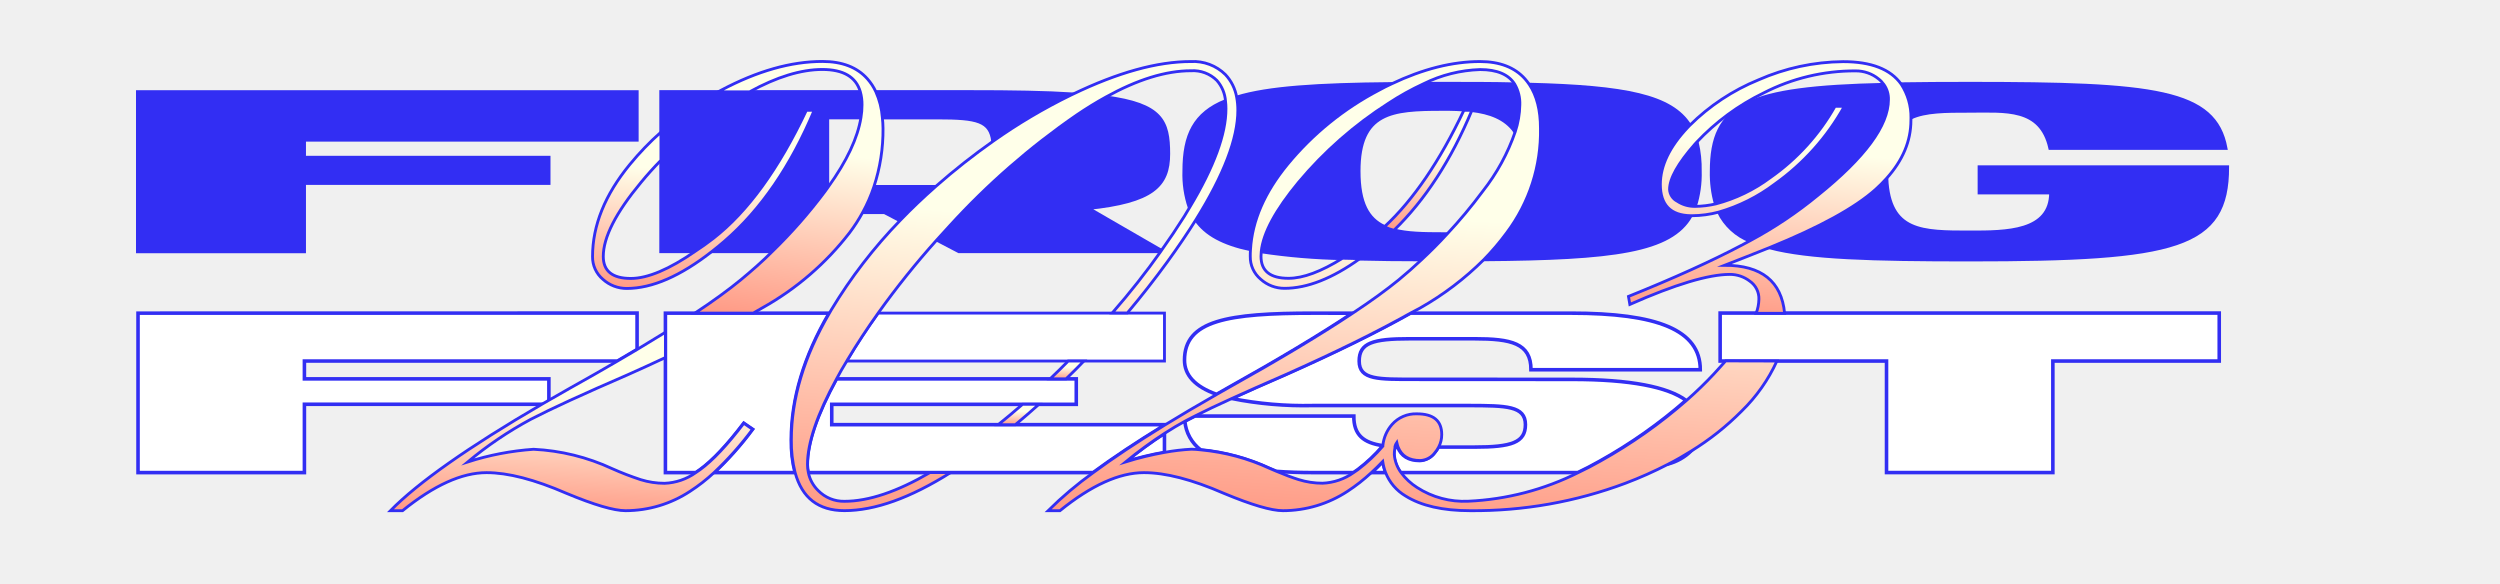
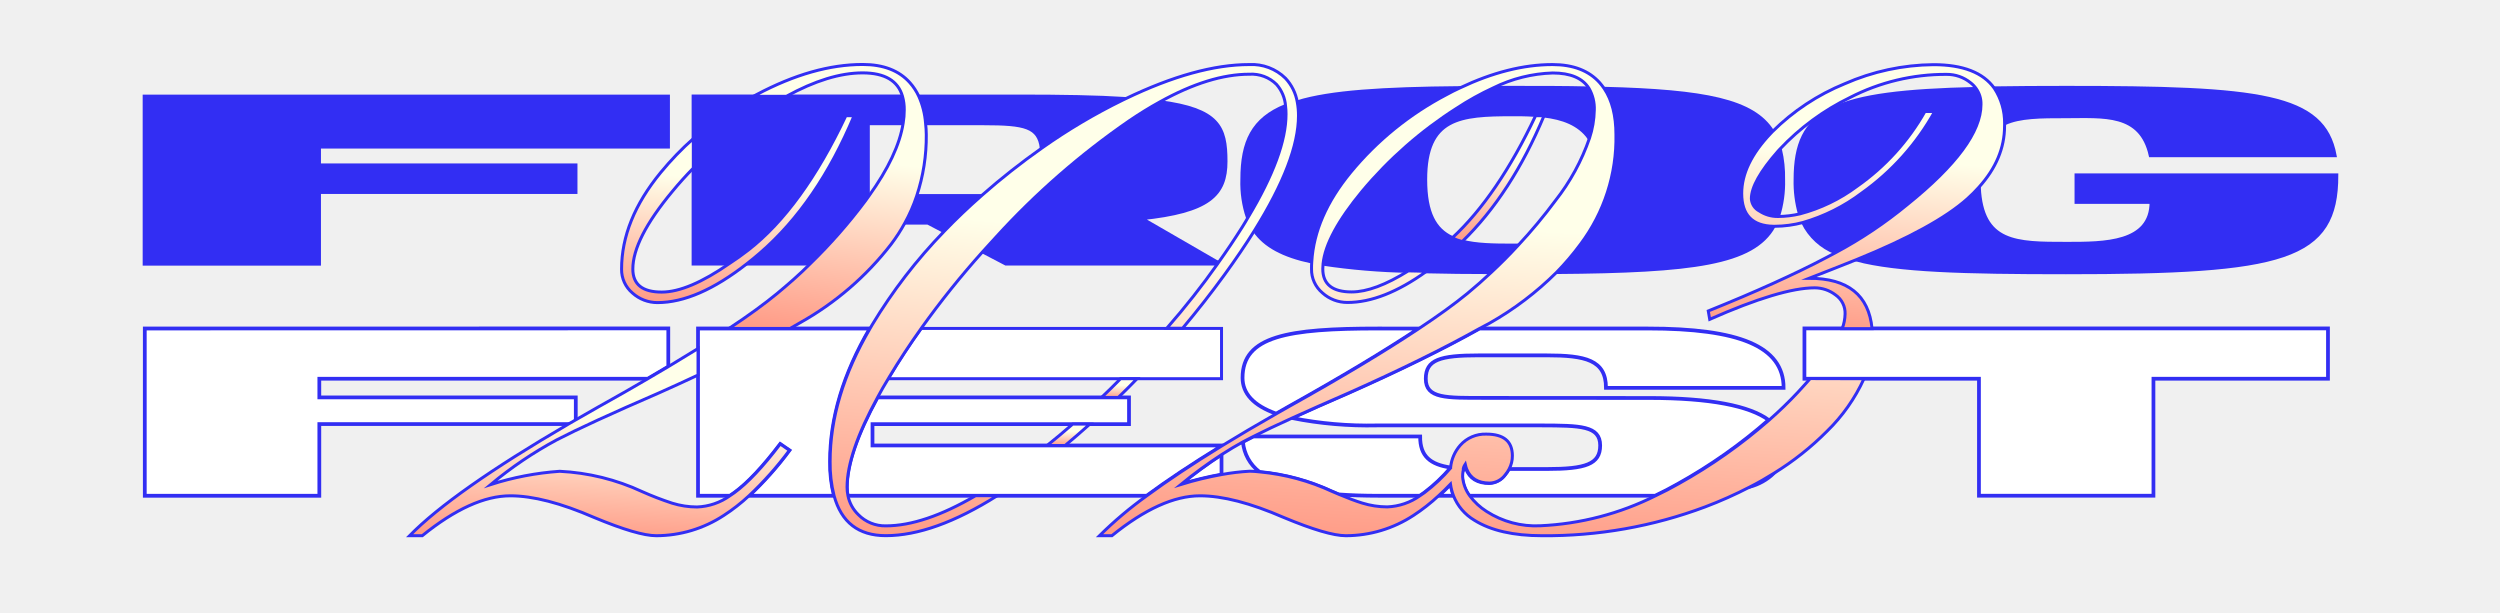
- <svg xmlns="http://www.w3.org/2000/svg" width="100%" viewBox="0 0 1049 245" fill="none">
+ <svg xmlns="http://www.w3.org/2000/svg" width="100%" viewBox="0 0 1000 245" fill="none">
  <path d="M127.631 58.673V66.127H230.234V76.832H127.631V105.505H57.818V38.602H267.218V58.673H127.631Z" fill="#322EF3" stroke="#322EF3" stroke-width="1.5" stroke-miterlimit="10" />
  <path d="M487.298 105.141L487.086 105.466H487.856L487.298 105.141Z" fill="#322EF3" stroke="#322EF3" stroke-width="1.5" stroke-miterlimit="10" />
  <path d="M392.43 78.379C387.222 82.967 382.296 87.669 377.652 92.486L371.148 89.083H361.854C363.746 85.666 365.317 82.082 366.549 78.379H392.43Z" fill="#322EF3" stroke="#322EF3" stroke-width="1.5" stroke-miterlimit="10" />
  <path d="M450.14 39.535L449.216 39.974C437.87 45.522 426.994 51.972 416.696 59.262C415.58 50.641 410.192 49.341 393.47 49.341H370.186C369.92 45.624 369.001 41.982 367.473 38.579H406.805C424.874 38.56 439.017 38.847 450.14 39.535Z" fill="#322EF3" stroke="#322EF3" stroke-width="1.5" stroke-miterlimit="10" />
  <path d="M456.433 87.343L487.222 105.139L487.01 105.464H402.342L393.086 100.628C394.799 98.716 396.53 96.805 398.32 94.893C414.24 77.42 432.117 61.81 451.603 48.367C455.824 45.525 459.91 43.008 463.861 40.816C487.433 43.932 490.243 50.833 490.243 64.558C490.262 77.919 483.623 84.533 456.433 87.343Z" fill="#322EF3" stroke="#322EF3" stroke-width="1.5" stroke-miterlimit="10" />
  <path d="M347.173 49.324V78.379H347.577L346.211 80.291C339.596 89.242 332.28 97.659 324.332 105.466H298.931C300.663 104.128 302.395 102.694 304.165 101.165C319.405 87.899 331.9 69.606 341.65 46.285H338.263C326.654 70.931 313.671 88.848 299.316 100.037C296.75 102.025 294.287 103.835 291.927 105.466H277.398V38.562H361.027C361.528 40.341 361.767 42.183 361.739 44.029C361.741 45.804 361.593 47.575 361.297 49.324H347.173Z" fill="#322EF3" stroke="#322EF3" stroke-width="1.5" stroke-miterlimit="10" />
  <path d="M514.334 45.709C514.334 56.324 509.267 70.1 499.132 87.036C497.479 82.111 496.723 76.933 496.9 71.744C496.9 56.624 501.23 47.659 514.219 42.383C514.333 43.488 514.371 44.599 514.334 45.709Z" fill="#322EF3" stroke="#322EF3" stroke-width="1.5" stroke-miterlimit="10" />
  <path d="M583.897 35.195C582.146 36.036 580.375 36.916 578.586 37.871C563.844 45.581 550.81 56.15 540.254 68.953C530.62 80.69 525.437 92.592 524.706 104.66C513.16 102.175 506.021 98.276 501.826 92.235C513.539 73.388 519.395 58.095 519.395 46.359C519.408 44.519 519.247 42.682 518.914 40.873C532.287 36.782 552.935 35.52 583.897 35.195Z" fill="#322EF3" stroke="#322EF3" stroke-width="1.5" stroke-miterlimit="10" />
  <path d="M709.454 90.498C701.084 105.369 677.319 108.428 622.516 108.867C626.009 105.364 629.25 101.621 632.214 97.666C641.687 85.018 646.649 69.596 646.319 53.835C646.319 46.188 644.76 40.065 641.643 35.465C682.149 36.516 701.296 40.32 708.993 52.669L708.223 53.471C700.526 61.602 696.677 69.585 696.677 77.423C696.677 86.012 700.936 90.37 709.454 90.498Z" fill="#322EF3" stroke="#322EF3" stroke-width="1.5" stroke-miterlimit="10" />
  <path d="M713.284 71.843C713.428 76.841 712.732 81.829 711.225 86.6H711.109C708.554 86.621 706.05 85.889 703.913 84.497C702.992 84.031 702.21 83.334 701.643 82.476C701.076 81.618 700.744 80.628 700.68 79.604C700.68 74.94 704.246 68.568 711.379 60.489C711.59 60.259 711.802 60.011 712.033 59.781C712.947 63.736 713.367 67.787 713.284 71.843Z" fill="#322EF3" stroke="#322EF3" stroke-width="1.5" stroke-miterlimit="10" />
  <path d="M637.642 43.971C637.57 47.792 636.921 51.581 635.718 55.211C631.677 49.476 625.057 47.125 617.534 46.246H617.264C613.197 45.856 609.111 45.69 605.026 45.749C584.07 45.749 570.119 46.838 570.119 71.803C570.119 85.356 573.968 91.95 580.818 95.142C582.101 95.758 583.441 96.244 584.821 96.595C590.401 98.086 597.367 98.201 605.372 98.201H607.2C603.813 101.909 600.254 105.465 596.578 108.886C587.092 108.886 578.452 108.772 570.6 108.581C568.099 108.581 565.694 108.466 563.346 108.389C551.923 108.172 540.526 107.214 529.229 105.522C530.037 97.876 535.258 88.204 544.892 76.505C555.657 63.598 568.351 52.406 582.531 43.321C587.242 40.216 592.182 37.468 597.309 35.102H605.103C616.302 35.102 626.404 35.102 635.506 35.331C637.016 37.956 637.756 40.949 637.642 43.971Z" fill="#322EF3" stroke="#322EF3" stroke-width="1.5" stroke-miterlimit="10" />
  <path d="M792.507 41.793C792.507 52.638 782.642 66.019 762.911 81.935C754.057 89.227 744.498 95.63 734.374 101.05C728.623 98.814 723.931 94.507 721.231 88.989C729.723 86.527 737.687 82.535 744.727 77.214C756.783 68.647 766.751 57.503 773.899 44.603H769.954C763.254 56.478 753.963 66.712 742.764 74.557C735.936 79.65 728.179 83.382 719.923 85.548C718.664 81.09 718.08 76.471 718.191 71.842C718.191 43.705 733.162 36.881 790.505 35.523C791.837 37.344 792.539 39.544 792.507 41.793Z" fill="#322EF3" stroke="#322EF3" stroke-width="1.5" stroke-miterlimit="10" />
  <path d="M933.884 62.13H860.242C856.394 44.812 841.403 46.532 826.394 46.532C816.33 46.532 807.863 46.532 801.802 49.361C801.871 44.372 800.444 39.475 797.703 35.293C806.362 35.159 815.907 35.102 826.394 35.102C904.231 35.102 929.343 37.873 933.884 62.13Z" fill="#322EF3" stroke="#322EF3" stroke-width="1.5" stroke-miterlimit="10" />
  <path d="M934.577 70.121C934.577 103.745 913.64 108.944 826.394 108.944C785.368 108.944 759.044 108.18 742.572 103.859C763.585 95.334 778.402 87.197 787.023 79.449C788.618 78.015 790.134 76.496 791.564 74.9C792.661 97.494 806.343 97.494 826.74 97.494C841.749 97.494 860.588 97.494 860.588 80.806H830.569V70.121H934.577Z" fill="#322EF3" stroke="#322EF3" stroke-width="1.5" stroke-miterlimit="10" />
  <path d="M57.916 131.402V198.305H127.729V169.632H230.312V158.966H127.729V151.492H259.118C261.941 149.848 264.673 148.236 267.316 146.655V131.363L57.916 131.402Z" fill="white" stroke="#322EF3" stroke-width="1.5" stroke-miterlimit="10" />
  <path d="M488.607 181.809V189.837C483.053 190.838 477.565 192.172 472.174 193.832C477.419 189.52 482.906 185.506 488.607 181.809Z" fill="white" stroke="#322EF3" stroke-width="1.5" stroke-miterlimit="10" />
  <path d="M332.028 184.6C331.946 189.218 332.477 193.826 333.606 198.306H299.604C305.53 192.739 310.939 186.655 315.768 180.127L312.093 177.604C305.153 186.741 299.046 193.227 293.774 197.063C293.158 197.503 292.561 197.923 291.965 198.306H279.207V131.402H347.942C337.333 149.575 332.028 167.307 332.028 184.6Z" fill="white" stroke="#322EF3" stroke-width="1.5" stroke-miterlimit="10" />
  <path d="M488.607 178.195V178.405C476.881 185.605 466.907 192.238 458.684 198.304H339.071C338.836 197.204 338.72 196.083 338.725 194.959C338.725 185.898 342.811 173.9 350.982 158.965H451.603V169.65H349V178.195H488.607Z" fill="white" stroke="#322EF3" stroke-width="1.5" stroke-miterlimit="10" />
  <path d="M585.149 187.486C585.138 187.633 585.138 187.78 585.149 187.926C585.149 188.117 585.149 188.347 585.034 188.557L585.9 187.525L585.149 187.486ZM575.528 198.306H581.493C580.922 196.805 580.516 195.248 580.281 193.661C578.664 195.324 577.086 196.891 575.509 198.306H575.528ZM551.301 131.402C515.009 131.402 497.017 134.423 497.017 151.129C497.017 157.342 501.328 162.197 510.487 165.466L515.221 162.77C536.529 150.881 553.95 140.431 567.484 131.421L551.301 131.402ZM699.874 194.712C703.528 193.752 706.87 191.869 709.573 189.245C706.494 191.157 703.242 192.953 699.855 194.712H699.874ZM496.998 174.584C496.997 175.305 497.036 176.026 497.114 176.744L498.672 175.922C499.48 175.482 500.366 175.042 501.289 174.584H496.998Z" fill="white" stroke="#322EF3" stroke-width="1.5" stroke-miterlimit="10" />
  <path d="M659.56 159.196C684.249 159.196 699.778 162.369 707.475 167.989C696.321 177.773 684.149 186.347 671.164 193.565C668.123 195.285 665.096 196.859 662.081 198.287H587.573C585.952 196.076 584.98 193.462 584.764 190.736C584.762 190.001 584.813 189.266 584.918 188.538L585.784 187.506H586.438C587.9 191.329 591.011 193.24 595.771 193.24C596.992 193.182 598.185 192.849 599.258 192.266C600.331 191.683 601.258 190.866 601.967 189.876C602.559 189.177 603.069 188.414 603.487 187.601H618.746C634.237 187.601 640.067 185.69 640.067 178.177C640.067 170.283 631.985 170.225 616.63 170.168H550.819C539.391 170.427 527.969 169.434 516.76 167.205C523.206 164.242 530.749 160.897 539.466 157.131C560.133 147.956 577.58 139.38 591.807 131.402H659.156C695.467 131.402 713.44 138.437 713.44 155.143H642.396C642.396 143.98 634.121 142.145 618.612 142.145H591.479C575.97 142.145 570.312 143.885 570.312 151.512C570.312 159.444 578.414 159.158 593.827 159.158L659.56 159.196Z" fill="white" stroke="#322EF3" stroke-width="1.5" stroke-miterlimit="10" />
  <path d="M580.145 186.988C580.134 187.077 580.134 187.167 580.145 187.255C577.036 190.883 573.546 194.17 569.734 197.062C569.119 197.501 568.522 197.922 567.926 198.304H551.319C545.585 198.304 540.299 198.126 535.463 197.769L532.807 196.641C523.678 192.399 513.881 189.748 503.847 188.804C501.95 187.366 500.375 185.551 499.226 183.474C498.076 181.397 497.376 179.104 497.17 176.742L498.729 175.92C499.537 175.48 500.422 175.041 501.346 174.582H568.06C568.003 182.534 572.14 185.784 580.145 186.988Z" fill="white" stroke="#322EF3" stroke-width="1.5" stroke-miterlimit="10" />
  <path d="M931.19 131.363V151.492H861.378V198.286H791.584V151.492H721.771V131.363H931.19Z" fill="white" stroke="#322EF3" stroke-width="1.5" stroke-miterlimit="10" />
  <path d="M488.608 131.383V151.492H355.275C355.391 151.282 355.506 151.071 355.641 150.861C359.49 144.362 363.755 137.869 368.437 131.383H488.608Z" fill="white" stroke="#322EF3" stroke-width="1.2" stroke-miterlimit="10" />
  <path d="M315.769 180.126C310.94 186.654 305.53 192.738 299.605 198.304C296.49 201.213 293.123 203.842 289.541 206.161C281.519 211.445 272.111 214.27 262.486 214.285C257.598 214.285 249.33 211.857 237.682 207.002C224.327 201.203 213.147 198.311 204.142 198.323C193.802 198.323 182.057 203.644 168.908 214.285H163.828C175.374 202.497 196.541 187.619 227.329 169.65L230.312 167.93C233.237 166.222 236.258 164.496 239.375 162.75C246.38 158.85 252.961 155.097 259.118 151.491C261.941 149.847 264.673 148.235 267.316 146.655C271.485 144.106 275.449 141.691 279.208 139.41V150.019C274.243 152.351 269.028 154.741 263.621 157.149C244.635 165.369 231.011 171.626 222.749 175.92C213.331 180.986 204.453 186.987 196.252 193.831C205.206 190.957 214.479 189.172 223.866 188.517C235.288 189.064 246.492 191.824 256.848 196.641C260.76 198.389 264.762 199.933 268.836 201.267C272.074 202.277 275.448 202.793 278.842 202.796C283.566 202.613 288.131 201.05 291.966 198.304C292.562 197.922 293.159 197.501 293.774 197.062C299.021 193.239 305.128 186.752 312.094 177.602L315.769 180.126Z" fill="white" />
  <path d="M315.769 180.126C310.94 186.654 305.53 192.738 299.605 198.304C296.49 201.213 293.123 203.842 289.541 206.161C281.519 211.445 272.111 214.27 262.486 214.285C257.598 214.285 249.33 211.857 237.682 207.002C224.327 201.203 213.147 198.311 204.142 198.323C193.802 198.323 182.057 203.644 168.908 214.285H163.828C175.374 202.497 196.541 187.619 227.329 169.65L230.312 167.93C233.237 166.222 236.258 164.496 239.375 162.75C246.38 158.85 252.961 155.097 259.118 151.491C261.941 149.847 264.673 148.235 267.316 146.655C271.485 144.106 275.449 141.691 279.208 139.41V150.019C274.243 152.351 269.028 154.741 263.621 157.149C244.635 165.369 231.011 171.626 222.749 175.92C213.331 180.986 204.453 186.987 196.252 193.831C205.206 190.957 214.479 189.172 223.866 188.517C235.288 189.064 246.492 191.824 256.848 196.641C260.76 198.389 264.762 199.933 268.836 201.267C272.074 202.277 275.448 202.793 278.842 202.796C283.566 202.613 288.131 201.05 291.966 198.304C292.562 197.922 293.159 197.501 293.774 197.062C299.021 193.239 305.128 186.752 312.094 177.602L315.769 180.126Z" fill="url(#paint0_linear_1776_767)" fill-opacity="0.7" />
  <path d="M315.769 180.126C310.94 186.654 305.53 192.738 299.605 198.304C296.49 201.213 293.123 203.842 289.541 206.161C281.519 211.445 272.111 214.27 262.486 214.285C257.598 214.285 249.33 211.857 237.682 207.002C224.327 201.203 213.147 198.311 204.142 198.323C193.802 198.323 182.057 203.644 168.908 214.285H163.828C175.374 202.497 196.541 187.619 227.329 169.65L230.312 167.93C233.237 166.222 236.258 164.496 239.375 162.75C246.38 158.85 252.961 155.097 259.118 151.491C261.941 149.847 264.673 148.235 267.316 146.655C271.485 144.106 275.449 141.691 279.208 139.41V150.019C274.243 152.351 269.028 154.741 263.621 157.149C244.635 165.369 231.011 171.626 222.749 175.92C213.331 180.986 204.453 186.987 196.252 193.831C205.206 190.957 214.479 189.172 223.866 188.517C235.288 189.064 246.492 191.824 256.848 196.641C260.76 198.389 264.762 199.933 268.836 201.267C272.074 202.277 275.448 202.793 278.842 202.796C283.566 202.613 288.131 201.05 291.966 198.304C292.562 197.922 293.159 197.501 293.774 197.062C299.021 193.239 305.128 186.752 312.094 177.602L315.769 180.126Z" stroke="#322EF3" stroke-width="1.2" stroke-miterlimit="10" />
  <path d="M370.514 53.831C370.601 62.18 369.301 70.485 366.666 78.413C365.436 82.124 363.864 85.713 361.971 89.137C360.35 92.11 358.511 94.959 356.467 97.662C346.549 110.51 334.111 121.227 319.906 129.164L316.057 131.382H291.619C299.316 126.284 305.73 121.62 310.862 117.389C315.461 113.566 319.868 109.743 324.12 105.461C332.142 97.663 339.529 89.245 346.211 80.287L347.577 78.375C355.351 67.556 359.912 57.858 361.259 49.282C361.555 47.532 361.703 45.761 361.701 43.987C361.729 42.14 361.489 40.299 360.989 38.52C359.193 32.288 353.889 29.166 345.076 29.153C336.096 29.153 325.923 32.276 314.557 38.52H301.375L302.645 37.832C317.77 29.803 331.913 25.789 345.076 25.789C353.35 25.789 359.642 28.217 363.953 33.072C365.403 34.704 366.603 36.539 367.513 38.52C369.041 41.923 369.96 45.565 370.226 49.282C370.403 50.792 370.5 52.311 370.514 53.831Z" fill="white" />
  <path d="M370.514 53.831C370.601 62.18 369.301 70.485 366.666 78.413C365.436 82.124 363.864 85.713 361.971 89.137C360.35 92.11 358.511 94.959 356.467 97.662C346.549 110.51 334.111 121.227 319.906 129.164L316.057 131.382H291.619C299.316 126.284 305.73 121.62 310.862 117.389C315.461 113.566 319.868 109.743 324.12 105.461C332.142 97.663 339.529 89.245 346.211 80.287L347.577 78.375C355.351 67.556 359.912 57.858 361.259 49.282C361.555 47.532 361.703 45.761 361.701 43.987C361.729 42.14 361.489 40.299 360.989 38.52C359.193 32.288 353.889 29.166 345.076 29.153C336.096 29.153 325.923 32.276 314.557 38.52H301.375L302.645 37.832C317.77 29.803 331.913 25.789 345.076 25.789C353.35 25.789 359.642 28.217 363.953 33.072C365.403 34.704 366.603 36.539 367.513 38.52C369.041 41.923 369.96 45.565 370.226 49.282C370.403 50.792 370.5 52.311 370.514 53.831Z" fill="url(#paint1_linear_1776_767)" fill-opacity="0.7" />
  <path d="M370.514 53.831C370.601 62.18 369.301 70.485 366.666 78.413C365.436 82.124 363.864 85.713 361.971 89.137C360.35 92.11 358.511 94.959 356.467 97.662C346.549 110.51 334.111 121.227 319.906 129.164L316.057 131.382H291.619C299.316 126.284 305.73 121.62 310.862 117.389C315.461 113.566 319.868 109.743 324.12 105.461C332.142 97.663 339.529 89.245 346.211 80.287L347.577 78.375C355.351 67.556 359.912 57.858 361.259 49.282C361.555 47.532 361.703 45.761 361.701 43.987C361.729 42.14 361.489 40.299 360.989 38.52C359.193 32.288 353.889 29.166 345.076 29.153C336.096 29.153 325.923 32.276 314.557 38.52H301.375L302.645 37.832C317.77 29.803 331.913 25.789 345.076 25.789C353.35 25.789 359.642 28.217 363.953 33.072C365.403 34.704 366.603 36.539 367.513 38.52C369.041 41.923 369.96 45.565 370.226 49.282C370.403 50.792 370.5 52.311 370.514 53.831Z" stroke="#322EF3" stroke-width="1.2" stroke-miterlimit="10" />
  <path d="M341.65 46.281C331.875 69.627 319.335 87.921 304.03 101.161C302.26 102.69 300.528 104.124 298.796 105.462C285.57 115.835 273.64 121.028 263.005 121.041C259.306 121.052 255.737 119.688 252.999 117.218C251.603 116.046 250.488 114.58 249.732 112.927C248.977 111.274 248.6 109.475 248.631 107.66C248.631 94.585 253.845 81.702 264.275 69.009C268.263 64.156 272.625 59.619 277.322 55.438V67.251C274.384 70.245 271.587 73.355 268.932 76.579C258.399 89.246 253.133 99.587 253.133 107.603C253.133 113.758 256.982 116.836 264.679 116.836C271.773 116.836 280.824 113.013 291.831 105.366C294.255 103.799 296.75 102.021 299.316 100.033C313.697 88.832 326.705 70.914 338.34 46.281H341.65Z" fill="white" />
  <path d="M341.65 46.281C331.875 69.627 319.335 87.921 304.03 101.161C302.26 102.69 300.528 104.124 298.796 105.462C285.57 115.835 273.64 121.028 263.005 121.041C259.306 121.052 255.737 119.688 252.999 117.218C251.603 116.046 250.488 114.58 249.732 112.927C248.977 111.274 248.6 109.475 248.631 107.66C248.631 94.585 253.845 81.702 264.275 69.009C268.263 64.156 272.625 59.619 277.322 55.438V67.251C274.384 70.245 271.587 73.355 268.932 76.579C258.399 89.246 253.133 99.587 253.133 107.603C253.133 113.758 256.982 116.836 264.679 116.836C271.773 116.836 280.824 113.013 291.831 105.366C294.255 103.799 296.75 102.021 299.316 100.033C313.697 88.832 326.705 70.914 338.34 46.281H341.65Z" fill="url(#paint2_linear_1776_767)" fill-opacity="0.7" />
  <path d="M341.65 46.281C331.875 69.627 319.335 87.921 304.03 101.161C302.26 102.69 300.528 104.124 298.796 105.462C285.57 115.835 273.64 121.028 263.005 121.041C259.306 121.052 255.737 119.688 252.999 117.218C251.603 116.046 250.488 114.58 249.732 112.927C248.977 111.274 248.6 109.475 248.631 107.66C248.631 94.585 253.845 81.702 264.275 69.009C268.263 64.156 272.625 59.619 277.322 55.438V67.251C274.384 70.245 271.587 73.355 268.932 76.579C258.399 89.246 253.133 99.587 253.133 107.603C253.133 113.758 256.982 116.836 264.679 116.836C271.773 116.836 280.824 113.013 291.831 105.366C294.255 103.799 296.75 102.021 299.316 100.033C313.697 88.832 326.705 70.914 338.34 46.281H341.65Z" stroke="#322EF3" stroke-width="1.2" stroke-miterlimit="10" />
  <path d="M435.939 169.648C432.706 172.554 429.397 175.383 426.048 178.193H418.852C422.251 175.466 425.651 172.618 429.05 169.648H435.939Z" fill="white" />
  <path d="M435.939 169.648C432.706 172.554 429.397 175.383 426.048 178.193H418.852C422.251 175.466 425.651 172.618 429.05 169.648H435.939Z" fill="url(#paint3_linear_1776_767)" fill-opacity="0.7" />
  <path d="M435.939 169.648C432.706 172.554 429.397 175.383 426.048 178.193H418.852C422.251 175.466 425.651 172.618 429.05 169.648H435.939Z" stroke="#322EF3" stroke-width="1.2" stroke-miterlimit="10" />
  <path d="M454.817 151.492C452.373 154.015 449.871 156.52 447.331 158.966H440.635C443.2 156.532 445.728 154.041 448.216 151.492H454.817Z" fill="white" />
  <path d="M454.817 151.492C452.373 154.015 449.871 156.52 447.331 158.966H440.635C443.2 156.532 445.728 154.041 448.216 151.492H454.817Z" fill="url(#paint4_linear_1776_767)" fill-opacity="0.7" />
  <path d="M454.817 151.492C452.373 154.015 449.871 156.52 447.331 158.966H440.635C443.2 156.532 445.728 154.041 448.216 151.492H454.817Z" stroke="#322EF3" stroke-width="1.2" stroke-miterlimit="10" />
  <path d="M519.397 46.28C519.397 58.08 513.541 73.373 501.828 92.156C498.326 97.764 494.317 103.677 489.801 109.895C484.452 117.248 478.865 124.385 473.041 131.305H466.729C474.17 122.779 480.956 114.165 487.088 105.461L487.3 105.136C490.687 100.382 493.894 95.604 496.921 90.799C497.71 89.519 498.48 88.276 499.211 86.976C509.358 70.04 514.426 56.264 514.413 45.649C514.42 44.569 514.356 43.49 514.22 42.419C513.996 39.218 512.725 36.178 510.603 33.76C509.189 32.354 507.489 31.264 505.618 30.562C503.747 29.86 501.746 29.562 499.75 29.688C489.179 29.688 477.249 33.377 463.958 40.756C459.994 42.935 455.908 45.452 451.701 48.306C432.223 61.738 414.353 77.335 398.437 94.794C396.647 96.706 394.915 98.618 393.203 100.529C384.413 110.319 376.177 120.587 368.534 131.285C363.915 137.759 359.65 144.252 355.737 150.764C355.602 150.974 355.487 151.184 355.371 151.395C353.806 153.943 352.376 156.435 351.08 158.869C342.909 173.817 338.823 185.815 338.823 194.863C338.818 195.987 338.934 197.108 339.169 198.208C339.736 201.119 341.186 203.787 343.326 205.854C344.749 207.311 346.459 208.461 348.35 209.234C350.24 210.007 352.27 210.385 354.313 210.346C364.473 210.346 376.442 206.325 390.22 198.284H398.918C381.959 208.951 367.09 214.277 354.313 214.265C343.422 214.265 336.526 208.938 333.627 198.284C332.498 193.804 331.967 189.196 332.049 184.579C332.049 167.286 337.38 149.547 348.04 131.362C348.29 130.903 348.56 130.444 348.829 129.986C356.987 116.443 366.671 103.867 377.693 92.501C382.324 87.683 387.25 82.981 392.472 78.394L392.876 78.03C400.472 71.353 408.424 65.087 416.698 59.259C426.997 51.969 437.872 45.519 449.218 39.972L450.142 39.532C469.115 30.395 485.626 25.827 499.673 25.827C502.342 25.678 505.013 26.088 507.512 27.029C510.011 27.971 512.284 29.424 514.182 31.294C516.666 33.952 518.312 37.274 518.916 40.851C519.245 42.642 519.406 44.459 519.397 46.28Z" fill="white" />
  <path d="M519.397 46.28C519.397 58.08 513.541 73.373 501.828 92.156C498.326 97.764 494.317 103.677 489.801 109.895C484.452 117.248 478.865 124.385 473.041 131.305H466.729C474.17 122.779 480.956 114.165 487.088 105.461L487.3 105.136C490.687 100.382 493.894 95.604 496.921 90.799C497.71 89.519 498.48 88.276 499.211 86.976C509.358 70.04 514.426 56.264 514.413 45.649C514.42 44.569 514.356 43.49 514.22 42.419C513.996 39.218 512.725 36.178 510.603 33.76C509.189 32.354 507.489 31.264 505.618 30.562C503.747 29.86 501.746 29.562 499.75 29.688C489.179 29.688 477.249 33.377 463.958 40.756C459.994 42.935 455.908 45.452 451.701 48.306C432.223 61.738 414.353 77.335 398.437 94.794C396.647 96.706 394.915 98.618 393.203 100.529C384.413 110.319 376.177 120.587 368.534 131.285C363.915 137.759 359.65 144.252 355.737 150.764C355.602 150.974 355.487 151.184 355.371 151.395C353.806 153.943 352.376 156.435 351.08 158.869C342.909 173.817 338.823 185.815 338.823 194.863C338.818 195.987 338.934 197.108 339.169 198.208C339.736 201.119 341.186 203.787 343.326 205.854C344.749 207.311 346.459 208.461 348.35 209.234C350.24 210.007 352.27 210.385 354.313 210.346C364.473 210.346 376.442 206.325 390.22 198.284H398.918C381.959 208.951 367.09 214.277 354.313 214.265C343.422 214.265 336.526 208.938 333.627 198.284C332.498 193.804 331.967 189.196 332.049 184.579C332.049 167.286 337.38 149.547 348.04 131.362C348.29 130.903 348.56 130.444 348.829 129.986C356.987 116.443 366.671 103.867 377.693 92.501C382.324 87.683 387.25 82.981 392.472 78.394L392.876 78.03C400.472 71.353 408.424 65.087 416.698 59.259C426.997 51.969 437.872 45.519 449.218 39.972L450.142 39.532C469.115 30.395 485.626 25.827 499.673 25.827C502.342 25.678 505.013 26.088 507.512 27.029C510.011 27.971 512.284 29.424 514.182 31.294C516.666 33.952 518.312 37.274 518.916 40.851C519.245 42.642 519.406 44.459 519.397 46.28Z" fill="url(#paint5_linear_1776_767)" fill-opacity="0.7" />
  <path d="M519.397 46.28C519.397 58.08 513.541 73.373 501.828 92.156C498.326 97.764 494.317 103.677 489.801 109.895C484.452 117.248 478.865 124.385 473.041 131.305H466.729C474.17 122.779 480.956 114.165 487.088 105.461L487.3 105.136C490.687 100.382 493.894 95.604 496.921 90.799C497.71 89.519 498.48 88.276 499.211 86.976C509.358 70.04 514.426 56.264 514.413 45.649C514.42 44.569 514.356 43.49 514.22 42.419C513.996 39.218 512.725 36.178 510.603 33.76C509.189 32.354 507.489 31.264 505.618 30.562C503.747 29.86 501.746 29.562 499.75 29.688C489.179 29.688 477.249 33.377 463.958 40.756C459.994 42.935 455.908 45.452 451.701 48.306C432.223 61.738 414.353 77.335 398.437 94.794C396.647 96.706 394.915 98.618 393.203 100.529C384.413 110.319 376.177 120.587 368.534 131.285C363.915 137.759 359.65 144.252 355.737 150.764C355.602 150.974 355.487 151.184 355.371 151.395C353.806 153.943 352.376 156.435 351.08 158.869C342.909 173.817 338.823 185.815 338.823 194.863C338.818 195.987 338.934 197.108 339.169 198.208C339.736 201.119 341.186 203.787 343.326 205.854C344.749 207.311 346.459 208.461 348.35 209.234C350.24 210.007 352.27 210.385 354.313 210.346C364.473 210.346 376.442 206.325 390.22 198.284H398.918C381.959 208.951 367.09 214.277 354.313 214.265C343.422 214.265 336.526 208.938 333.627 198.284C332.498 193.804 331.967 189.196 332.049 184.579C332.049 167.286 337.38 149.547 348.04 131.362C348.29 130.903 348.56 130.444 348.829 129.986C356.987 116.443 366.671 103.867 377.693 92.501C382.324 87.683 387.25 82.981 392.472 78.394L392.876 78.03C400.472 71.353 408.424 65.087 416.698 59.259C426.997 51.969 437.872 45.519 449.218 39.972L450.142 39.532C469.115 30.395 485.626 25.827 499.673 25.827C502.342 25.678 505.013 26.088 507.512 27.029C510.011 27.971 512.284 29.424 514.182 31.294C516.666 33.952 518.312 37.274 518.916 40.851C519.245 42.642 519.406 44.459 519.397 46.28Z" stroke="#322EF3" stroke-width="1.2" stroke-miterlimit="10" />
  <path d="M617.612 46.3C608.914 67.098 598.01 83.875 584.899 96.631C583.52 96.28 582.179 95.793 580.896 95.178C593.032 83.913 604.148 67.614 614.244 46.281H617.612V46.3Z" fill="white" />
  <path d="M617.612 46.3C608.914 67.098 598.01 83.875 584.899 96.631C583.52 96.28 582.179 95.793 580.896 95.178C593.032 83.913 604.148 67.614 614.244 46.281H617.612V46.3Z" fill="url(#paint6_linear_1776_767)" fill-opacity="0.7" />
  <path d="M617.612 46.3C608.914 67.098 598.01 83.875 584.899 96.631C583.52 96.28 582.179 95.793 580.896 95.178C593.032 83.913 604.148 67.614 614.244 46.281H617.612V46.3Z" stroke="#322EF3" stroke-width="1.2" stroke-miterlimit="10" />
  <path d="M745.595 151.492C742.006 159.349 736.982 166.479 730.778 172.518C724.416 178.92 717.311 184.548 709.611 189.283C706.532 191.194 703.28 193.106 699.894 194.807C694.11 197.804 688.154 200.459 682.055 202.759C661.216 210.575 639.097 214.483 616.822 214.285C605.367 214.285 596.348 212.227 589.767 208.111C585.958 205.857 583.012 202.407 581.397 198.305C580.826 196.804 580.419 195.247 580.184 193.66C578.587 195.323 577.009 196.871 575.431 198.305C572.326 201.208 568.971 203.837 565.406 206.161C557.376 211.443 547.962 214.268 538.331 214.285C533.444 214.285 525.176 211.858 513.527 207.002C500.199 201.204 489.018 198.311 479.987 198.324C469.647 198.324 457.903 203.644 444.754 214.285H439.789C445.666 208.47 451.997 203.126 458.724 198.305C466.96 192.239 476.934 185.606 488.646 178.406C495.381 174.277 502.694 169.963 510.583 165.465L515.317 162.77C536.625 150.88 554.046 140.43 567.58 131.421C575.277 126.323 581.724 121.653 586.919 117.409C590.229 114.682 593.436 111.853 596.541 108.922C600.216 105.5 603.776 101.945 607.163 98.237C612.489 92.538 617.487 86.545 622.133 80.287C628.069 72.768 632.688 64.309 635.796 55.266C636.999 51.636 637.648 47.847 637.72 44.026C637.845 40.985 637.105 37.971 635.584 35.328C633.018 31.238 628.182 29.192 621.075 29.192C612.841 29.447 604.76 31.468 597.387 35.118C592.26 37.485 587.32 40.232 582.609 43.338C568.406 52.399 555.686 63.571 544.893 76.464C535.259 88.099 530.038 97.772 529.229 105.481C529.153 106.167 529.115 106.856 529.114 107.546C529.114 113.701 532.963 116.778 540.66 116.778C546.798 116.778 554.341 113.968 563.347 108.349C565.694 108.349 568.1 108.502 570.601 108.54C559.056 116.836 548.517 120.984 538.985 120.984C535.286 121 531.714 119.636 528.979 117.161C527.581 115.991 526.463 114.526 525.707 112.873C524.951 111.219 524.577 109.419 524.611 107.603C524.611 106.628 524.611 105.692 524.707 104.659C525.426 92.591 530.608 80.689 540.256 68.952C550.811 56.149 563.846 45.58 578.587 37.871C580.377 36.915 582.147 35.959 583.898 35.195C597.047 28.95 609.414 25.828 620.998 25.828C629.273 25.828 635.571 28.256 639.895 33.111C640.546 33.857 641.15 34.642 641.703 35.462C644.821 40.101 646.379 46.224 646.379 53.832C646.693 69.6 641.71 85.022 632.217 97.663C629.281 101.649 626.066 105.424 622.595 108.96C614.635 116.887 605.639 123.715 595.848 129.261L591.807 131.402C577.58 139.379 560.159 147.962 539.544 157.15C530.827 160.973 523.283 164.261 516.837 167.224C510.641 170.033 505.503 172.48 501.443 174.545C500.519 175.003 499.634 175.443 498.826 175.883L497.267 176.705C494.496 178.221 491.661 179.91 488.762 181.77C483.061 185.468 477.574 189.482 472.329 193.794C477.72 192.134 483.208 190.8 488.762 189.799C492.457 189.125 496.191 188.685 499.942 188.48C501.289 188.48 502.617 188.633 503.944 188.766C513.979 189.711 523.775 192.362 532.905 196.604L535.56 197.731C539.139 199.242 542.238 200.408 544.893 201.23C548.132 202.238 551.505 202.754 554.899 202.759C559.624 202.577 564.189 201.015 568.023 198.267C568.619 197.884 569.216 197.464 569.832 197.024C573.643 194.133 577.133 190.846 580.242 187.218C580.231 187.129 580.231 187.039 580.242 186.95C580.571 183.681 581.916 180.595 584.091 178.119C585.385 176.65 586.993 175.487 588.797 174.713C590.601 173.939 592.556 173.575 594.52 173.646C601.486 173.646 604.95 176.533 604.95 182.325C604.967 184.162 604.524 185.975 603.66 187.6C603.242 188.413 602.732 189.177 602.14 189.875C601.431 190.865 600.505 191.682 599.432 192.265C598.358 192.848 597.166 193.181 595.944 193.239C591.185 193.239 588.074 191.328 586.611 187.505C586.611 187.333 586.477 187.142 586.419 186.95C586.281 186.536 586.165 186.115 586.073 185.689C585.948 185.871 585.839 186.063 585.745 186.262C585.555 186.638 585.413 187.037 585.322 187.447C585.311 187.594 585.311 187.741 585.322 187.887C585.322 188.078 585.322 188.308 585.207 188.518C585.102 189.246 585.051 189.981 585.053 190.716C585.269 193.443 586.241 196.056 587.862 198.267C589.708 200.768 592.004 202.906 594.636 204.575C600.998 208.673 608.498 210.679 616.072 210.309C632.192 209.583 647.972 205.466 662.37 198.228C665.398 196.801 668.425 195.227 671.453 193.507C684.438 186.289 696.61 177.715 707.764 167.931C711.766 164.414 715.557 160.743 719.098 156.959C720.887 155.047 722.542 153.136 724.082 151.434L745.595 151.492Z" fill="white" />
  <path d="M745.595 151.492C742.006 159.349 736.982 166.479 730.778 172.518C724.416 178.92 717.311 184.548 709.611 189.283C706.532 191.194 703.28 193.106 699.894 194.807C694.11 197.804 688.154 200.459 682.055 202.759C661.216 210.575 639.097 214.483 616.822 214.285C605.367 214.285 596.348 212.227 589.767 208.111C585.958 205.857 583.012 202.407 581.397 198.305C580.826 196.804 580.419 195.247 580.184 193.66C578.587 195.323 577.009 196.871 575.431 198.305C572.326 201.208 568.971 203.837 565.406 206.161C557.376 211.443 547.962 214.268 538.331 214.285C533.444 214.285 525.176 211.858 513.527 207.002C500.199 201.204 489.018 198.311 479.987 198.324C469.647 198.324 457.903 203.644 444.754 214.285H439.789C445.666 208.47 451.997 203.126 458.724 198.305C466.96 192.239 476.934 185.606 488.646 178.406C495.381 174.277 502.694 169.963 510.583 165.465L515.317 162.77C536.625 150.88 554.046 140.43 567.58 131.421C575.277 126.323 581.724 121.653 586.919 117.409C590.229 114.682 593.436 111.853 596.541 108.922C600.216 105.5 603.776 101.945 607.163 98.237C612.489 92.538 617.487 86.545 622.133 80.287C628.069 72.768 632.688 64.309 635.796 55.266C636.999 51.636 637.648 47.847 637.72 44.026C637.845 40.985 637.105 37.971 635.584 35.328C633.018 31.238 628.182 29.192 621.075 29.192C612.841 29.447 604.76 31.468 597.387 35.118C592.26 37.485 587.32 40.232 582.609 43.338C568.406 52.399 555.686 63.571 544.893 76.464C535.259 88.099 530.038 97.772 529.229 105.481C529.153 106.167 529.115 106.856 529.114 107.546C529.114 113.701 532.963 116.778 540.66 116.778C546.798 116.778 554.341 113.968 563.347 108.349C565.694 108.349 568.1 108.502 570.601 108.54C559.056 116.836 548.517 120.984 538.985 120.984C535.286 121 531.714 119.636 528.979 117.161C527.581 115.991 526.463 114.526 525.707 112.873C524.951 111.219 524.577 109.419 524.611 107.603C524.611 106.628 524.611 105.692 524.707 104.659C525.426 92.591 530.608 80.689 540.256 68.952C550.811 56.149 563.846 45.58 578.587 37.871C580.377 36.915 582.147 35.959 583.898 35.195C597.047 28.95 609.414 25.828 620.998 25.828C629.273 25.828 635.571 28.256 639.895 33.111C640.546 33.857 641.15 34.642 641.703 35.462C644.821 40.101 646.379 46.224 646.379 53.832C646.693 69.6 641.71 85.022 632.217 97.663C629.281 101.649 626.066 105.424 622.595 108.96C614.635 116.887 605.639 123.715 595.848 129.261L591.807 131.402C577.58 139.379 560.159 147.962 539.544 157.15C530.827 160.973 523.283 164.261 516.837 167.224C510.641 170.033 505.503 172.48 501.443 174.545C500.519 175.003 499.634 175.443 498.826 175.883L497.267 176.705C494.496 178.221 491.661 179.91 488.762 181.77C483.061 185.468 477.574 189.482 472.329 193.794C477.72 192.134 483.208 190.8 488.762 189.799C492.457 189.125 496.191 188.685 499.942 188.48C501.289 188.48 502.617 188.633 503.944 188.766C513.979 189.711 523.775 192.362 532.905 196.604L535.56 197.731C539.139 199.242 542.238 200.408 544.893 201.23C548.132 202.238 551.505 202.754 554.899 202.759C559.624 202.577 564.189 201.015 568.023 198.267C568.619 197.884 569.216 197.464 569.832 197.024C573.643 194.133 577.133 190.846 580.242 187.218C580.231 187.129 580.231 187.039 580.242 186.95C580.571 183.681 581.916 180.595 584.091 178.119C585.385 176.65 586.993 175.487 588.797 174.713C590.601 173.939 592.556 173.575 594.52 173.646C601.486 173.646 604.95 176.533 604.95 182.325C604.967 184.162 604.524 185.975 603.66 187.6C603.242 188.413 602.732 189.177 602.14 189.875C601.431 190.865 600.505 191.682 599.432 192.265C598.358 192.848 597.166 193.181 595.944 193.239C591.185 193.239 588.074 191.328 586.611 187.505C586.611 187.333 586.477 187.142 586.419 186.95C586.281 186.536 586.165 186.115 586.073 185.689C585.948 185.871 585.839 186.063 585.745 186.262C585.555 186.638 585.413 187.037 585.322 187.447C585.311 187.594 585.311 187.741 585.322 187.887C585.322 188.078 585.322 188.308 585.207 188.518C585.102 189.246 585.051 189.981 585.053 190.716C585.269 193.443 586.241 196.056 587.862 198.267C589.708 200.768 592.004 202.906 594.636 204.575C600.998 208.673 608.498 210.679 616.072 210.309C632.192 209.583 647.972 205.466 662.37 198.228C665.398 196.801 668.425 195.227 671.453 193.507C684.438 186.289 696.61 177.715 707.764 167.931C711.766 164.414 715.557 160.743 719.098 156.959C720.887 155.047 722.542 153.136 724.082 151.434L745.595 151.492Z" fill="url(#paint7_linear_1776_767)" fill-opacity="0.7" />
  <path d="M745.595 151.492C742.006 159.349 736.982 166.479 730.778 172.518C724.416 178.92 717.311 184.548 709.611 189.283C706.532 191.194 703.28 193.106 699.894 194.807C694.11 197.804 688.154 200.459 682.055 202.759C661.216 210.575 639.097 214.483 616.822 214.285C605.367 214.285 596.348 212.227 589.767 208.111C585.958 205.857 583.012 202.407 581.397 198.305C580.826 196.804 580.419 195.247 580.184 193.66C578.587 195.323 577.009 196.871 575.431 198.305C572.326 201.208 568.971 203.837 565.406 206.161C557.376 211.443 547.962 214.268 538.331 214.285C533.444 214.285 525.176 211.858 513.527 207.002C500.199 201.204 489.018 198.311 479.987 198.324C469.647 198.324 457.903 203.644 444.754 214.285H439.789C445.666 208.47 451.997 203.126 458.724 198.305C466.96 192.239 476.934 185.606 488.646 178.406C495.381 174.277 502.694 169.963 510.583 165.465L515.317 162.77C536.625 150.88 554.046 140.43 567.58 131.421C575.277 126.323 581.724 121.653 586.919 117.409C590.229 114.682 593.436 111.853 596.541 108.922C600.216 105.5 603.776 101.945 607.163 98.237C612.489 92.538 617.487 86.545 622.133 80.287C628.069 72.768 632.688 64.309 635.796 55.266C636.999 51.636 637.648 47.847 637.72 44.026C637.845 40.985 637.105 37.971 635.584 35.328C633.018 31.238 628.182 29.192 621.075 29.192C612.841 29.447 604.76 31.468 597.387 35.118C592.26 37.485 587.32 40.232 582.609 43.338C568.406 52.399 555.686 63.571 544.893 76.464C535.259 88.099 530.038 97.772 529.229 105.481C529.153 106.167 529.115 106.856 529.114 107.546C529.114 113.701 532.963 116.778 540.66 116.778C546.798 116.778 554.341 113.968 563.347 108.349C565.694 108.349 568.1 108.502 570.601 108.54C559.056 116.836 548.517 120.984 538.985 120.984C535.286 121 531.714 119.636 528.979 117.161C527.581 115.991 526.463 114.526 525.707 112.873C524.951 111.219 524.577 109.419 524.611 107.603C524.611 106.628 524.611 105.692 524.707 104.659C525.426 92.591 530.608 80.689 540.256 68.952C550.811 56.149 563.846 45.58 578.587 37.871C580.377 36.915 582.147 35.959 583.898 35.195C597.047 28.95 609.414 25.828 620.998 25.828C629.273 25.828 635.571 28.256 639.895 33.111C640.546 33.857 641.15 34.642 641.703 35.462C644.821 40.101 646.379 46.224 646.379 53.832C646.693 69.6 641.71 85.022 632.217 97.663C629.281 101.649 626.066 105.424 622.595 108.96C614.635 116.887 605.639 123.715 595.848 129.261L591.807 131.402C577.58 139.379 560.159 147.962 539.544 157.15C530.827 160.973 523.283 164.261 516.837 167.224C510.641 170.033 505.503 172.48 501.443 174.545C500.519 175.003 499.634 175.443 498.826 175.883L497.267 176.705C494.496 178.221 491.661 179.91 488.762 181.77C483.061 185.468 477.574 189.482 472.329 193.794C477.72 192.134 483.208 190.8 488.762 189.799C492.457 189.125 496.191 188.685 499.942 188.48C501.289 188.48 502.617 188.633 503.944 188.766C513.979 189.711 523.775 192.362 532.905 196.604L535.56 197.731C539.139 199.242 542.238 200.408 544.893 201.23C548.132 202.238 551.505 202.754 554.899 202.759C559.624 202.577 564.189 201.015 568.023 198.267C568.619 197.884 569.216 197.464 569.832 197.024C573.643 194.133 577.133 190.846 580.242 187.218C580.231 187.129 580.231 187.039 580.242 186.95C580.571 183.681 581.916 180.595 584.091 178.119C585.385 176.65 586.993 175.487 588.797 174.713C590.601 173.939 592.556 173.575 594.52 173.646C601.486 173.646 604.95 176.533 604.95 182.325C604.967 184.162 604.524 185.975 603.66 187.6C603.242 188.413 602.732 189.177 602.14 189.875C601.431 190.865 600.505 191.682 599.432 192.265C598.358 192.848 597.166 193.181 595.944 193.239C591.185 193.239 588.074 191.328 586.611 187.505C586.611 187.333 586.477 187.142 586.419 186.95C586.281 186.536 586.165 186.115 586.073 185.689C585.948 185.871 585.839 186.063 585.745 186.262C585.555 186.638 585.413 187.037 585.322 187.447C585.311 187.594 585.311 187.741 585.322 187.887C585.322 188.078 585.322 188.308 585.207 188.518C585.102 189.246 585.051 189.981 585.053 190.716C585.269 193.443 586.241 196.056 587.862 198.267C589.708 200.768 592.004 202.906 594.636 204.575C600.998 208.673 608.498 210.679 616.072 210.309C632.192 209.583 647.972 205.466 662.37 198.228C665.398 196.801 668.425 195.227 671.453 193.507C684.438 186.289 696.61 177.715 707.764 167.931C711.766 164.414 715.557 160.743 719.098 156.959C720.887 155.047 722.542 153.136 724.082 151.434L745.595 151.492Z" stroke="#322EF3" stroke-width="1.2" stroke-miterlimit="10" />
  <path d="M801.823 50.468C801.823 59.172 798.404 67.315 791.566 74.898C790.136 76.494 788.62 78.013 787.025 79.447C778.404 87.183 763.587 95.319 742.574 103.857C739.534 105.1 736.34 106.342 732.953 107.68L723.659 111.312C739.13 111.312 747.52 118.028 748.828 131.46H736.879C737.596 129.583 737.987 127.598 738.033 125.591C738.09 124.098 737.768 122.615 737.095 121.279C736.422 119.942 735.421 118.796 734.185 117.945C731.801 116.124 728.879 115.136 725.872 115.135C716.892 115.135 702.896 119.334 683.884 127.732L683.307 124.387C702.28 116.741 718.066 109.598 730.663 102.959C731.875 102.309 733.088 101.678 734.261 101.047C744.386 95.627 753.945 89.224 762.798 81.932C782.529 66.067 792.394 52.686 792.394 41.79C792.465 39.523 791.789 37.295 790.47 35.444C789.849 34.558 789.097 33.772 788.237 33.112C785.528 30.902 782.122 29.711 778.616 29.748C765.185 29.684 751.939 32.859 740.015 38.999C729.451 44.138 719.923 51.154 711.901 59.701C711.671 59.931 711.459 60.179 711.247 60.408C704.102 68.539 700.535 74.91 700.548 79.524C700.613 80.548 700.945 81.538 701.511 82.396C702.078 83.254 702.861 83.951 703.781 84.417C705.948 85.862 708.503 86.621 711.112 86.596H711.286C714.215 86.569 717.133 86.216 719.983 85.545C728.219 83.373 735.956 79.641 742.767 74.554C753.966 66.709 763.256 56.475 769.957 44.6H773.902C766.754 57.5 756.786 68.644 744.73 77.211C737.69 82.532 729.726 86.524 721.234 88.986C717.545 89.981 713.742 90.495 709.919 90.515H709.458C700.939 90.375 696.68 85.997 696.68 77.383C696.68 69.533 700.529 61.549 708.226 53.431L708.996 52.629C717.25 44.423 727.06 37.926 737.86 33.513C749.051 28.583 761.14 25.981 773.382 25.867C785.146 25.867 793.266 29.021 797.743 35.329C800.484 39.511 801.911 44.408 801.842 49.398C801.823 49.704 801.823 50.086 801.823 50.468Z" fill="white" />
  <path d="M801.823 50.468C801.823 59.172 798.404 67.315 791.566 74.898C790.136 76.494 788.62 78.013 787.025 79.447C778.404 87.183 763.587 95.319 742.574 103.857C739.534 105.1 736.34 106.342 732.953 107.68L723.659 111.312C739.13 111.312 747.52 118.028 748.828 131.46H736.879C737.596 129.583 737.987 127.598 738.033 125.591C738.09 124.098 737.768 122.615 737.095 121.279C736.422 119.942 735.421 118.796 734.185 117.945C731.801 116.124 728.879 115.136 725.872 115.135C716.892 115.135 702.896 119.334 683.884 127.732L683.307 124.387C702.28 116.741 718.066 109.598 730.663 102.959C731.875 102.309 733.088 101.678 734.261 101.047C744.386 95.627 753.945 89.224 762.798 81.932C782.529 66.067 792.394 52.686 792.394 41.79C792.465 39.523 791.789 37.295 790.47 35.444C789.849 34.558 789.097 33.772 788.237 33.112C785.528 30.902 782.122 29.711 778.616 29.748C765.185 29.684 751.939 32.859 740.015 38.999C729.451 44.138 719.923 51.154 711.901 59.701C711.671 59.931 711.459 60.179 711.247 60.408C704.102 68.539 700.535 74.91 700.548 79.524C700.613 80.548 700.945 81.538 701.511 82.396C702.078 83.254 702.861 83.951 703.781 84.417C705.948 85.862 708.503 86.621 711.112 86.596H711.286C714.215 86.569 717.133 86.216 719.983 85.545C728.219 83.373 735.956 79.641 742.767 74.554C753.966 66.709 763.256 56.475 769.957 44.6H773.902C766.754 57.5 756.786 68.644 744.73 77.211C737.69 82.532 729.726 86.524 721.234 88.986C717.545 89.981 713.742 90.495 709.919 90.515H709.458C700.939 90.375 696.68 85.997 696.68 77.383C696.68 69.533 700.529 61.549 708.226 53.431L708.996 52.629C717.25 44.423 727.06 37.926 737.86 33.513C749.051 28.583 761.14 25.981 773.382 25.867C785.146 25.867 793.266 29.021 797.743 35.329C800.484 39.511 801.911 44.408 801.842 49.398C801.823 49.704 801.823 50.086 801.823 50.468Z" fill="url(#paint8_linear_1776_767)" fill-opacity="0.7" />
  <path d="M801.823 50.468C801.823 59.172 798.404 67.315 791.566 74.898C790.136 76.494 788.62 78.013 787.025 79.447C778.404 87.183 763.587 95.319 742.574 103.857C739.534 105.1 736.34 106.342 732.953 107.68L723.659 111.312C739.13 111.312 747.52 118.028 748.828 131.46H736.879C737.596 129.583 737.987 127.598 738.033 125.591C738.09 124.098 737.768 122.615 737.095 121.279C736.422 119.942 735.421 118.796 734.185 117.945C731.801 116.124 728.879 115.136 725.872 115.135C716.892 115.135 702.896 119.334 683.884 127.732L683.307 124.387C702.28 116.741 718.066 109.598 730.663 102.959C731.875 102.309 733.088 101.678 734.261 101.047C744.386 95.627 753.945 89.224 762.798 81.932C782.529 66.067 792.394 52.686 792.394 41.79C792.465 39.523 791.789 37.295 790.47 35.444C789.849 34.558 789.097 33.772 788.237 33.112C785.528 30.902 782.122 29.711 778.616 29.748C765.185 29.684 751.939 32.859 740.015 38.999C729.451 44.138 719.923 51.154 711.901 59.701C711.671 59.931 711.459 60.179 711.247 60.408C704.102 68.539 700.535 74.91 700.548 79.524C700.613 80.548 700.945 81.538 701.511 82.396C702.078 83.254 702.861 83.951 703.781 84.417C705.948 85.862 708.503 86.621 711.112 86.596H711.286C714.215 86.569 717.133 86.216 719.983 85.545C728.219 83.373 735.956 79.641 742.767 74.554C753.966 66.709 763.256 56.475 769.957 44.6H773.902C766.754 57.5 756.786 68.644 744.73 77.211C737.69 82.532 729.726 86.524 721.234 88.986C717.545 89.981 713.742 90.495 709.919 90.515H709.458C700.939 90.375 696.68 85.997 696.68 77.383C696.68 69.533 700.529 61.549 708.226 53.431L708.996 52.629C717.25 44.423 727.06 37.926 737.86 33.513C749.051 28.583 761.14 25.981 773.382 25.867C785.146 25.867 793.266 29.021 797.743 35.329C800.484 39.511 801.911 44.408 801.842 49.398C801.823 49.704 801.823 50.086 801.823 50.468Z" stroke="#322EF3" stroke-width="1.2" stroke-miterlimit="10" />
  <defs>
    <linearGradient id="paint0_linear_1776_767" x1="225.939" y1="246.03" x2="230.9" y2="135.519" gradientUnits="userSpaceOnUse">
      <stop offset="0.048" stop-color="#FF2A0D" />
      <stop offset="0.734" stop-color="#FFFEDF" />
    </linearGradient>
    <linearGradient id="paint1_linear_1776_767" x1="323.872" y1="176.151" x2="342.631" y2="22.274" gradientUnits="userSpaceOnUse">
      <stop offset="0.048" stop-color="#FF2A0D" />
      <stop offset="0.734" stop-color="#FFFEDF" />
    </linearGradient>
    <linearGradient id="paint2_linear_1776_767" x1="286.654" y1="152.738" x2="294.706" y2="42.763" gradientUnits="userSpaceOnUse">
      <stop offset="0.048" stop-color="#FF2A0D" />
      <stop offset="0.734" stop-color="#FFFEDF" />
    </linearGradient>
    <linearGradient id="paint3_linear_1776_767" x1="425.837" y1="181.816" x2="426.411" y2="169.205" gradientUnits="userSpaceOnUse">
      <stop offset="0.048" stop-color="#FF2A0D" />
      <stop offset="0.734" stop-color="#FFFEDF" />
    </linearGradient>
    <linearGradient id="paint4_linear_1776_767" x1="446.432" y1="162.135" x2="446.962" y2="151.107" gradientUnits="userSpaceOnUse">
      <stop offset="0.048" stop-color="#FF2A0D" />
      <stop offset="0.734" stop-color="#FFFEDF" />
    </linearGradient>
    <linearGradient id="paint5_linear_1776_767" x1="408.629" y1="294.172" x2="433.957" y2="17.762" gradientUnits="userSpaceOnUse">
      <stop offset="0.048" stop-color="#FF2A0D" />
      <stop offset="0.734" stop-color="#FFFEDF" />
    </linearGradient>
    <linearGradient id="paint6_linear_1776_767" x1="595.905" y1="117.978" x2="605.064" y2="44.659" gradientUnits="userSpaceOnUse">
      <stop offset="0.048" stop-color="#FF2A0D" />
      <stop offset="0.734" stop-color="#FFFEDF" />
    </linearGradient>
    <linearGradient id="paint7_linear_1776_767" x1="564.798" y1="294.198" x2="580.396" y2="16.348" gradientUnits="userSpaceOnUse">
      <stop offset="0.048" stop-color="#FF2A0D" />
      <stop offset="0.734" stop-color="#FFFEDF" />
    </linearGradient>
    <linearGradient id="paint8_linear_1776_767" x1="731.763" y1="176.229" x2="744.352" y2="21.087" gradientUnits="userSpaceOnUse">
      <stop offset="0.048" stop-color="#FF2A0D" />
      <stop offset="0.734" stop-color="#FFFEDF" />
    </linearGradient>
  </defs>
</svg>
